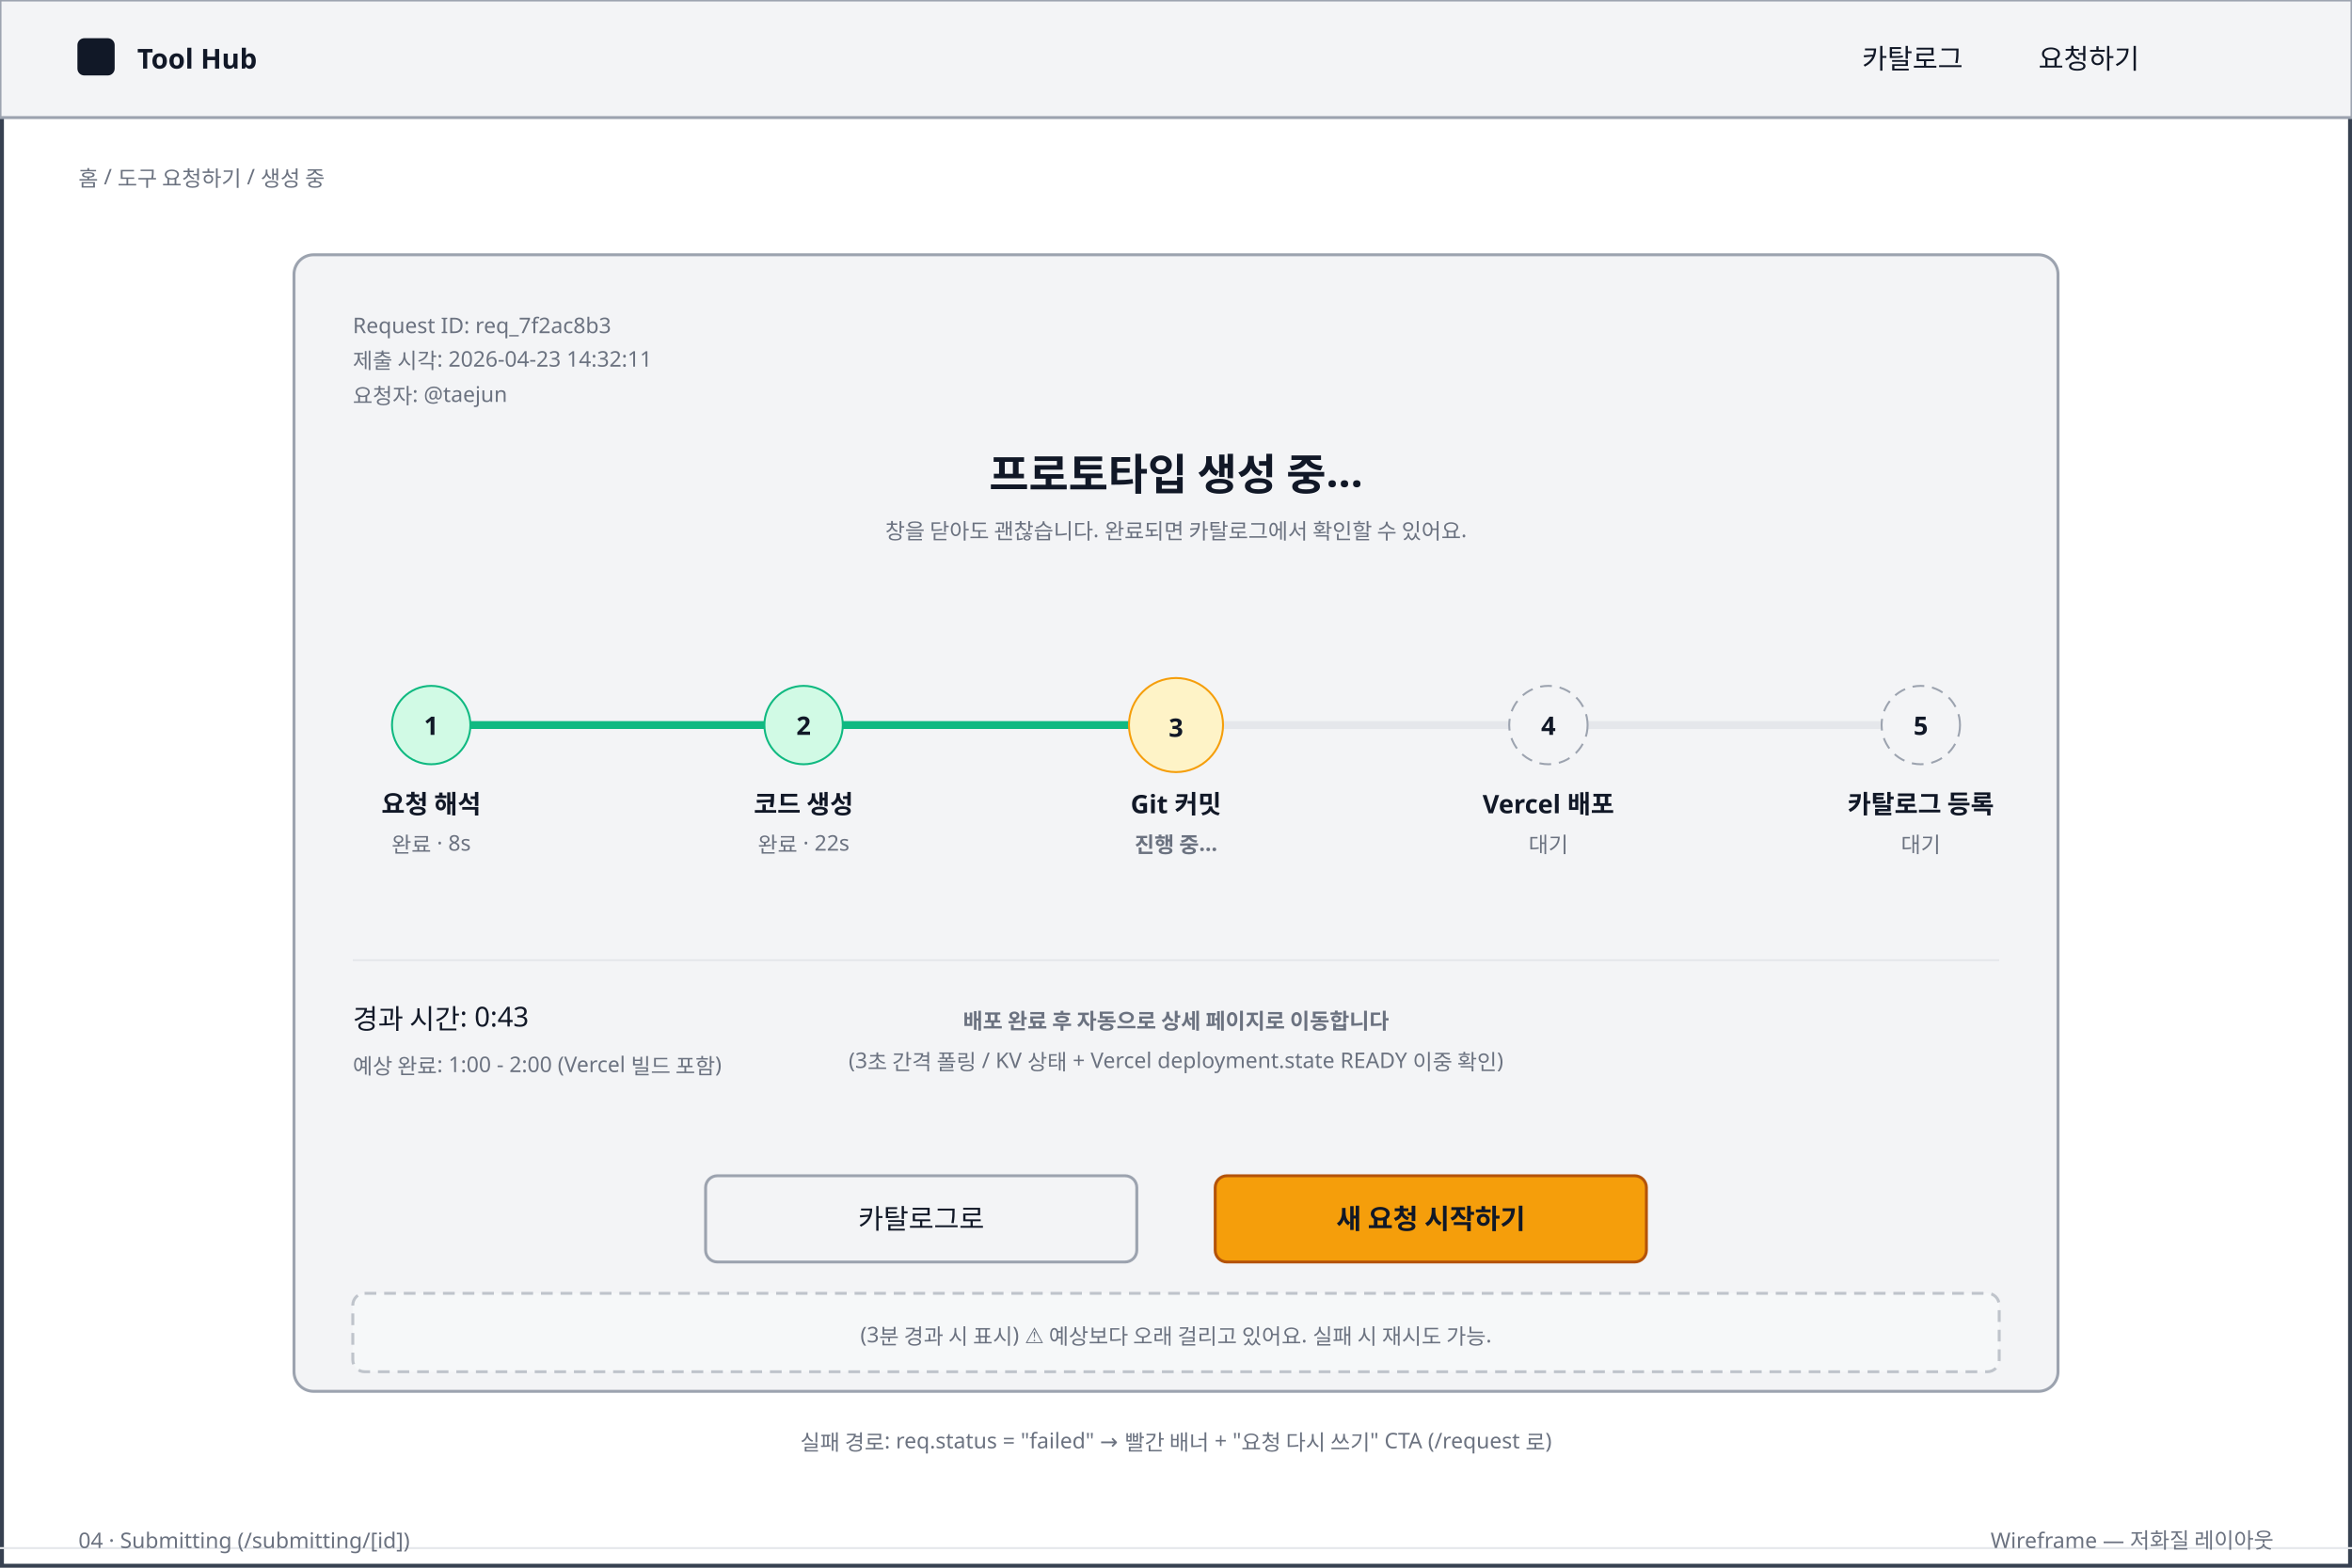
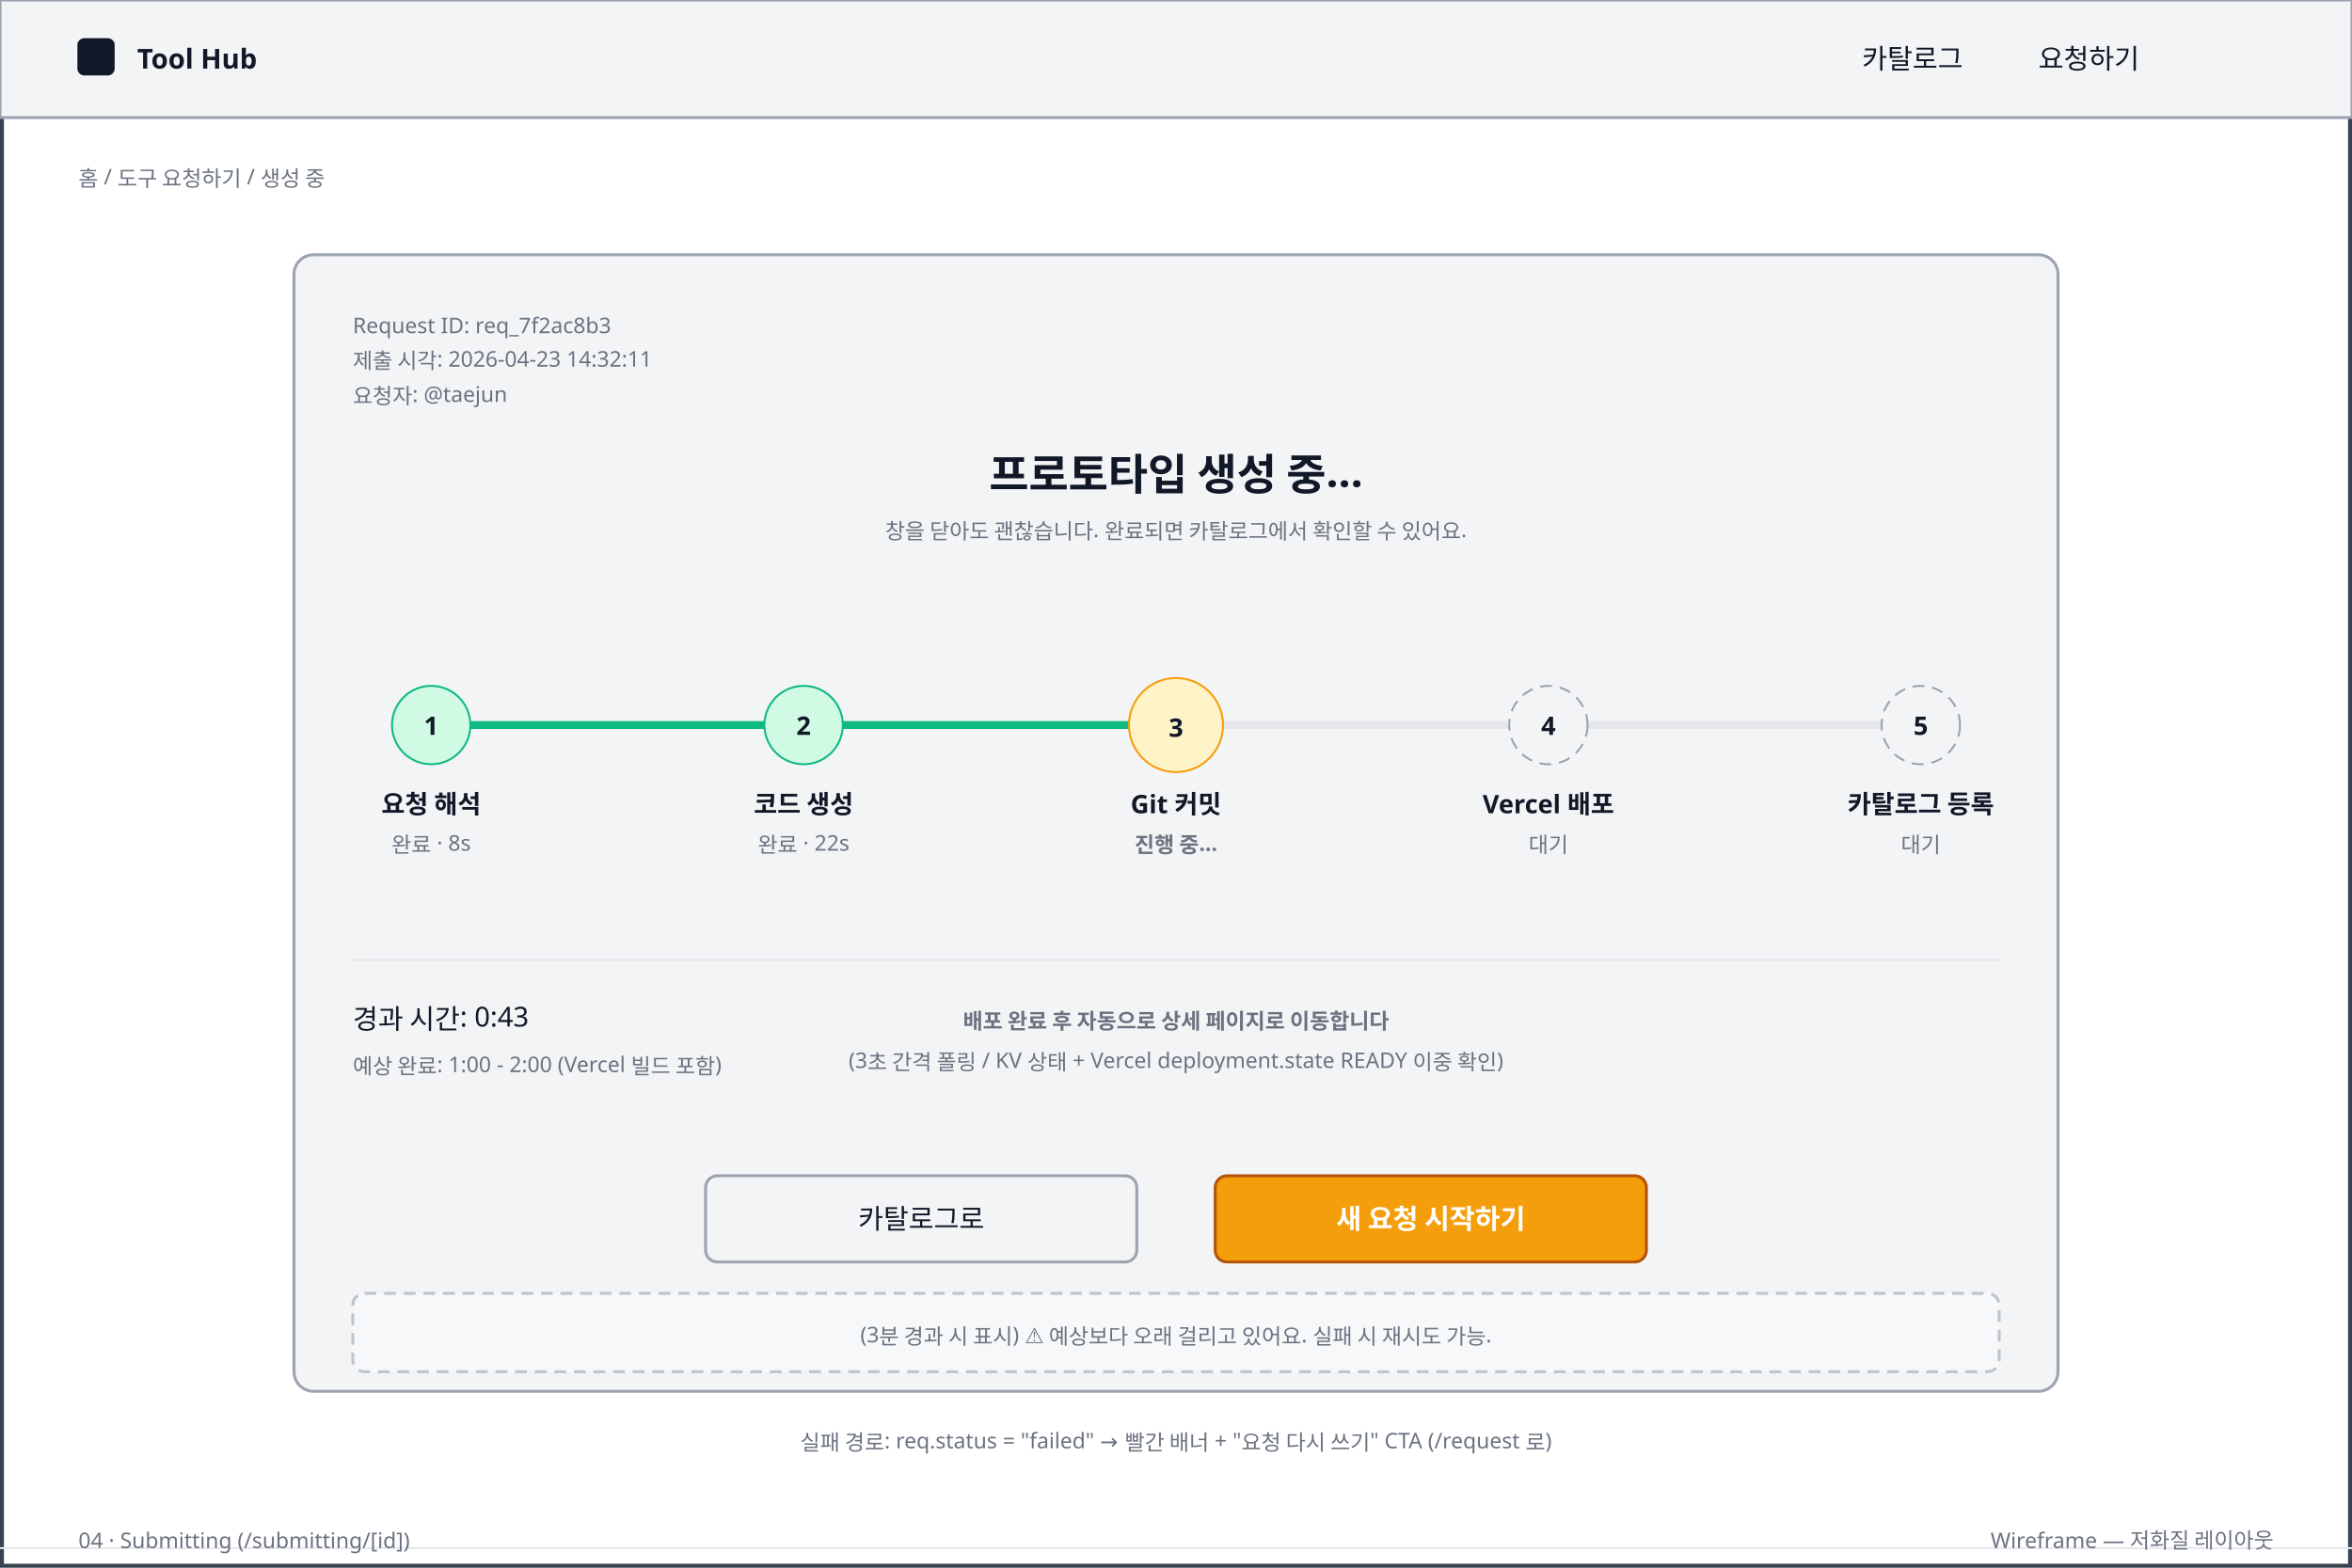
<svg xmlns="http://www.w3.org/2000/svg" viewBox="0 0 1200 800" font-family="ui-sans-serif, system-ui, sans-serif">
  <style>
    .frame { fill: #ffffff; stroke: #374151; stroke-width: 2; }
    .box { fill: #f3f4f6; stroke: #9ca3af; stroke-width: 1.5; }
    .boxDash { fill: #f9fafb; stroke: #9ca3af; stroke-width: 1.5; stroke-dasharray: 6 4; }
    .accent { fill: #111827; stroke: #111827; }
    .accentBtn { fill: #f59e0b; stroke: #b45309; stroke-width: 1.5; }
    .done { fill: #d1fae5; stroke: #10b981; }
    .cur { fill: #fef3c7; stroke: #f59e0b; }
    .pending { fill: #f3f4f6; stroke: #9ca3af; stroke-dasharray: 6 4; }
    .label { fill: #111827; font-size: 14px; }
    .tag { fill: #6b7280; font-size: 11px; }
    .ttl { fill: #111827; font-size: 22px; font-weight: 700; }
    .step { fill: #111827; font-size: 13px; font-weight: 600; }
  </style>
  <rect class="frame" x="1" y="1" width="1198" height="798" />
  <rect class="box" x="0" y="0" width="1200" height="60" />
  <rect class="accent" x="40" y="20" width="18" height="18" rx="3" />
  <text class="label" x="70" y="35" font-weight="700">Tool Hub</text>
  <text class="label" x="950" y="35">카탈로그</text>
  <text class="label" x="1040" y="35">요청하기</text>
  <text class="tag" x="40" y="95">홈 / 도구 요청하기 / 생성 중</text>
  <rect class="box" x="150" y="130" width="900" height="580" rx="10" />
  <text class="tag" x="180" y="170">Request ID:  req_7f2ac8b3</text>
  <text class="tag" x="180" y="188">제출 시각:  2026-04-23 14:32:11</text>
  <text class="tag" x="180" y="206">요청자:  @taejun</text>
  <text class="ttl" x="600" y="250" text-anchor="middle">프로토타입 생성 중…</text>
  <text class="tag" x="600" y="275" text-anchor="middle">창을 닫아도 괜찮습니다. 완료되면 카탈로그에서 확인할 수 있어요.</text>
  <line x1="220" y1="370" x2="980" y2="370" stroke="#e5e7eb" stroke-width="4" />
  <line x1="220" y1="370" x2="600" y2="370" stroke="#10b981" stroke-width="4" />
  <circle class="done" cx="220" cy="370" r="20" />
  <text class="step" x="220" y="375" text-anchor="middle">1</text>
  <text class="step" x="220" y="415" text-anchor="middle">요청 해석</text>
  <text class="tag" x="220" y="435" text-anchor="middle">완료 · 8s</text>
  <circle class="done" cx="410" cy="370" r="20" />
  <text class="step" x="410" y="375" text-anchor="middle">2</text>
  <text class="step" x="410" y="415" text-anchor="middle">코드 생성</text>
  <text class="tag" x="410" y="435" text-anchor="middle">완료 · 22s</text>
  <circle class="cur" cx="600" cy="370" r="24" />
  <text class="step" x="600" y="376" text-anchor="middle">3</text>
  <text class="step" x="600" y="415" text-anchor="middle">Git 커밋</text>
  <text class="tag" x="600" y="435" text-anchor="middle" fill="#b45309" font-weight="700">진행 중…</text>
  <circle class="pending" cx="790" cy="370" r="20" />
  <text class="step" x="790" y="375" text-anchor="middle" fill="#9ca3af">4</text>
  <text class="step" x="790" y="415" text-anchor="middle" fill="#9ca3af">Vercel 배포</text>
  <text class="tag" x="790" y="435" text-anchor="middle">대기</text>
  <circle class="pending" cx="980" cy="370" r="20" />
  <text class="step" x="980" y="375" text-anchor="middle" fill="#9ca3af">5</text>
  <text class="step" x="980" y="415" text-anchor="middle" fill="#9ca3af">카탈로그 등록</text>
  <text class="tag" x="980" y="435" text-anchor="middle">대기</text>
  <line x1="180" y1="490" x2="1020" y2="490" stroke="#e5e7eb" />
  <text class="label" x="180" y="525">경과 시간:  0:43</text>
  <text class="tag" x="180" y="548">예상 완료:  1:00 - 2:00 (Vercel 빌드 포함)</text>
  <text class="tag" x="600" y="525" text-anchor="middle" font-weight="600">배포 완료 후 자동으로 상세 페이지로 이동합니다</text>
  <text class="tag" x="600" y="545" text-anchor="middle">(3초 간격 폴링 / KV 상태 + Vercel deployment.state READY 이중 확인)</text>
  <rect class="box" x="360" y="600" width="220" height="44" rx="6" />
  <text class="label" x="470" y="627" text-anchor="middle">카탈로그로</text>
  <rect class="accentBtn" x="620" y="600" width="220" height="44" rx="6" />
-   <text class="label" x="730" y="627" text-anchor="middle" fill="#fff" font-weight="700">새 요청 시작하기</text>
+   <text class="label" x="730" y="627" text-anchor="middle" style="fill:#fff" font-weight="700">새 요청 시작하기</text>
  <rect class="boxDash" x="180" y="660" width="840" height="40" rx="6" opacity="0.6" />
  <text class="tag" x="600" y="685" text-anchor="middle">(3분 경과 시 표시)  ⚠️ 예상보다 오래 걸리고 있어요. 실패 시 재시도 가능.</text>
  <text class="tag" x="600" y="740" text-anchor="middle">실패 경로: req.status = "failed" → 빨간 배너 + "요청 다시 쓰기" CTA (/request 로)</text>
  <line x1="0" y1="790" x2="1200" y2="790" stroke="#e5e7eb" />
  <text class="tag" x="40" y="790">04 · Submitting (/submitting/[id])</text>
  <text class="tag" x="1160" y="790" text-anchor="end">Wireframe — 저화질 레이아웃</text>
</svg>
